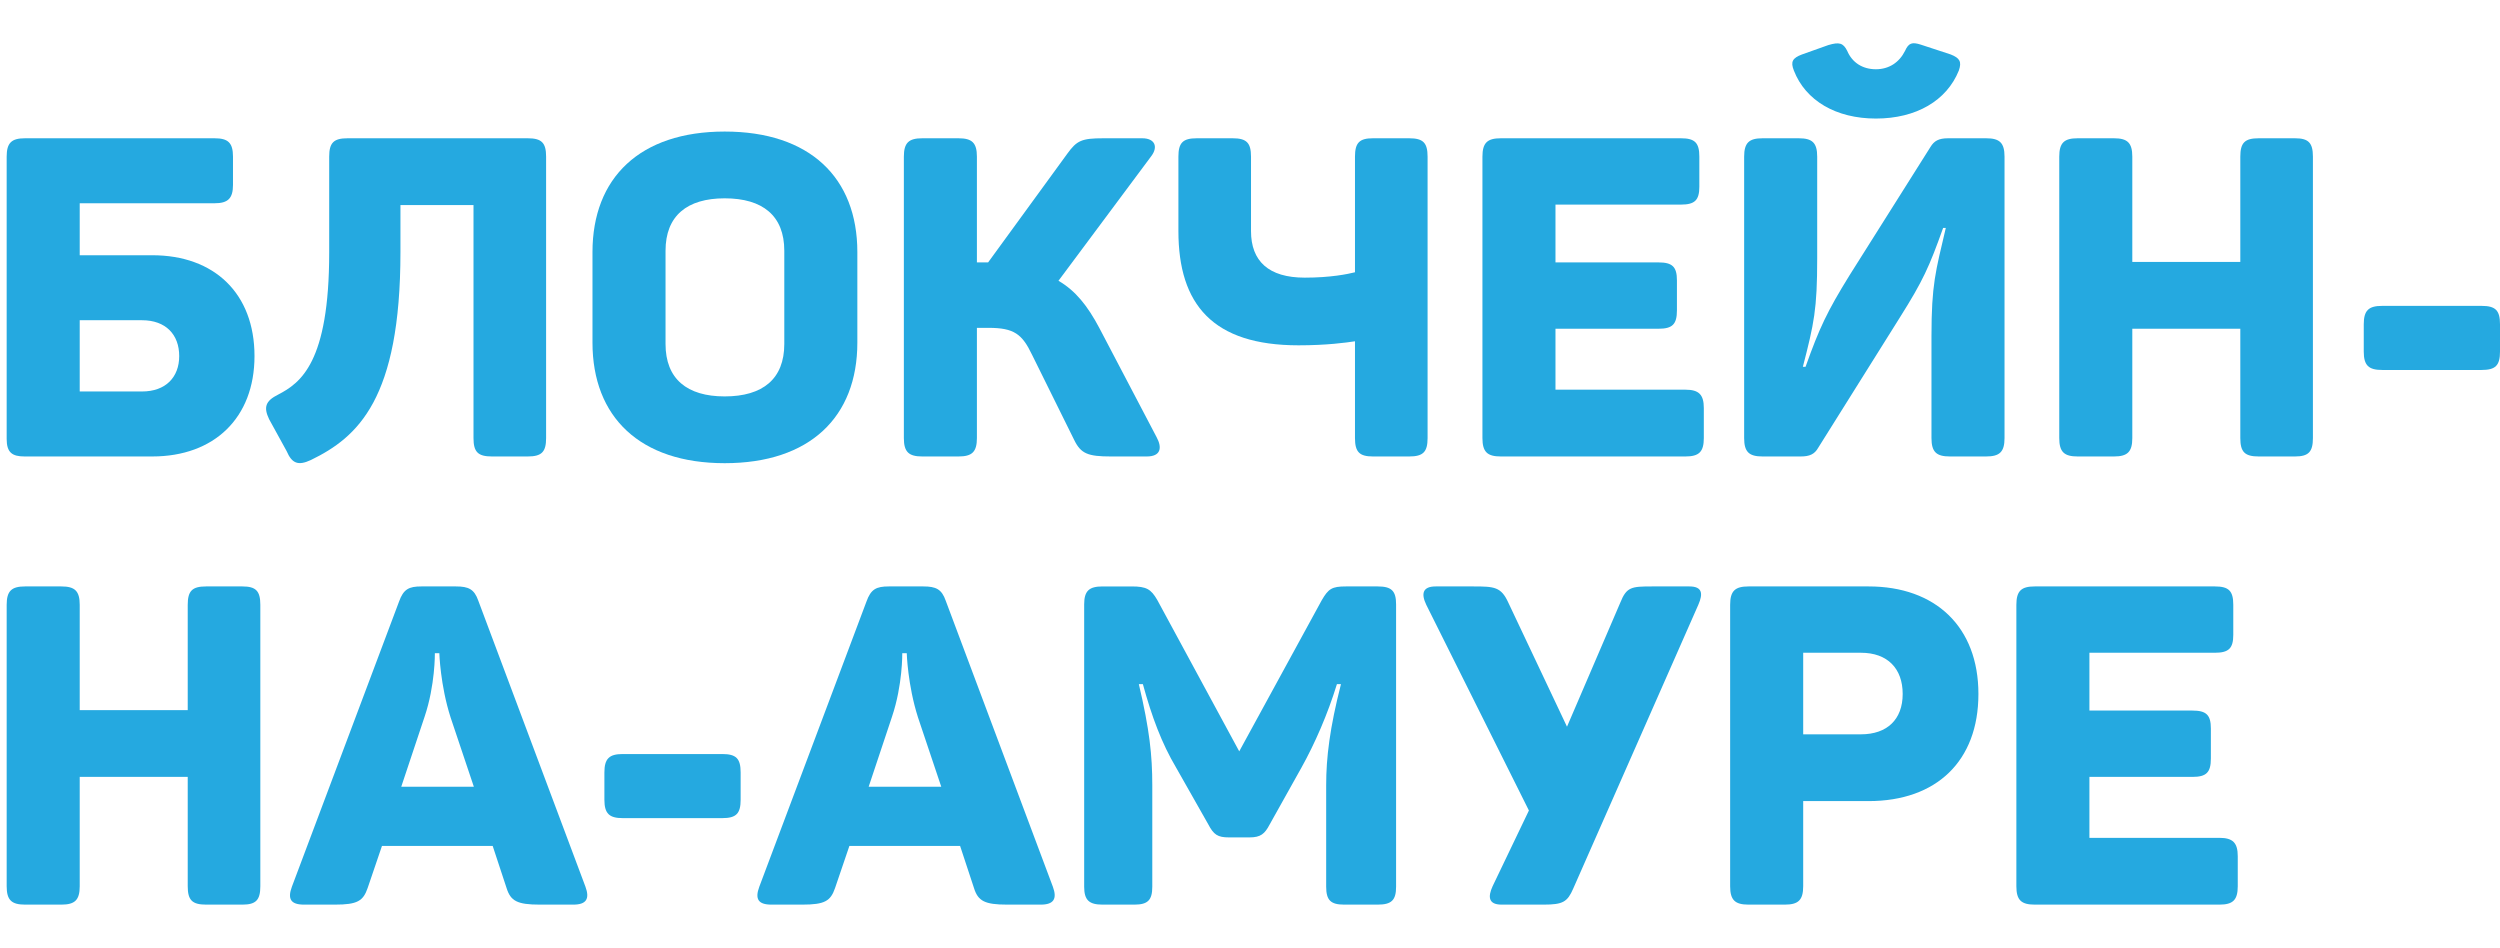
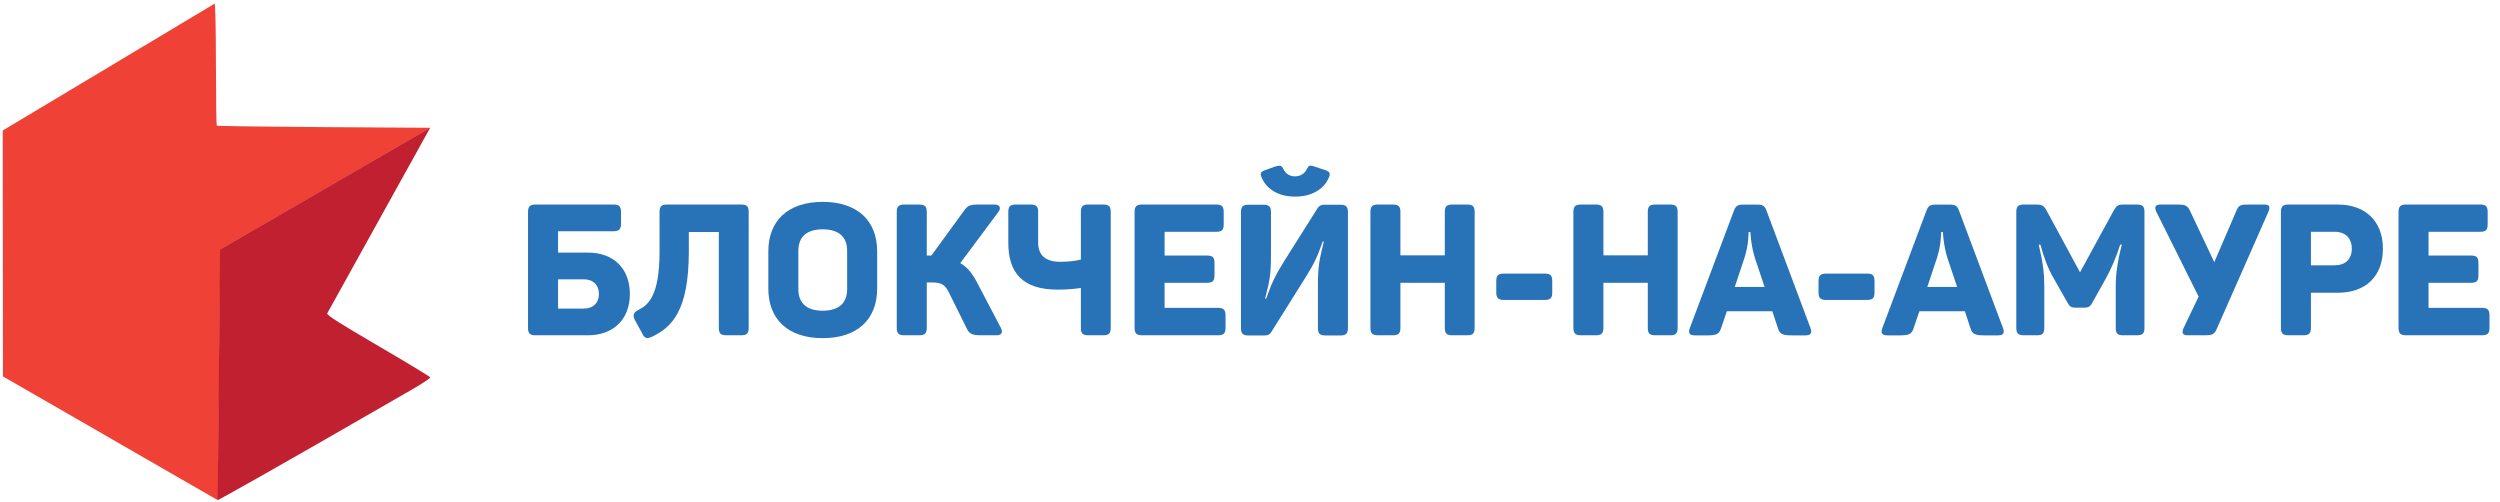
- <svg xmlns="http://www.w3.org/2000/svg" version="1.1" id="Слой_1" x="0px" y="0px" viewBox="0 0 177.208 67.188" style="image-rendering:optimizeQuality;shape-rendering:geometricPrecision;text-rendering:geometricPrecision" xml:space="preserve" width="177.208" height="67.188">
+ <svg xmlns="http://www.w3.org/2000/svg" version="1.1" id="Слой_1" x="0px" y="0px" viewBox="0 0 210.929 42.287" style="image-rendering:optimizeQuality;shape-rendering:geometricPrecision;text-rendering:geometricPrecision" xml:space="preserve" width="210.929" height="42.287">
  <defs id="defs49" />
  <style type="text/css" id="style2">
	.st0{fill:#25A9E0;}
</style>
-   <g id="g44" transform="translate(-2.757385,68.97063)">
+   <g id="g44" transform="translate(-24.84557,88.8138)">
    <g aria-label="КОМСОМОЛЬСК-НА-АМУРЕ" transform="translate(39.95824,-5.098068)" style="font-style:normal;font-weight:normal;font-size:40px;line-height:1.25;font-family:sans-serif;letter-spacing:0px;word-spacing:0px;fill:#25a9e0;fill-opacity:1;stroke:none" id="flowRoot858">
      <g id="g927" transform="matrix(0.6568784,0,0,0.7897475,-9.074644,-42.64079)">
-         <g aria-label="БЛОКЧЕЙН- НА-АМУРЕ" transform="matrix(0.2340005,0,0,0.1946316,-142.4195,-87.4587)" style="font-style:normal;font-variant:normal;font-weight:800;font-stretch:normal;font-size:206.667px;line-height:1;font-family:Panton;-inkscape-font-specification:'Panton Ultra-Bold';letter-spacing:0px;word-spacing:0px;fill:#25a9e0;fill-opacity:1;stroke:none;stroke-width:6.506" id="flowRoot897">
-           <path d="m 524.615,374.991 h -87.42 c -6.2,0 -8.473,2.067 -8.473,8.473 v 130.2 c 0,6.2 2.48,8.06 8.267,8.06 h 58.9 c 28.52,0 47.12,-17.773 47.12,-46.293 0,-28.933 -18.6,-46.5 -47.12,-46.5 h -33.48 v -23.973 h 62.207 c 6.2,0 8.473,-2.273 8.473,-8.473 v -13.02 c 0,-6.407 -2.273,-8.473 -8.473,-8.473 z m -16.327,100.44 c 0,9.713 -6.2,16.327 -17.153,16.327 h -28.727 v -32.86 h 28.727 c 10.953,0 17.153,6.613 17.153,16.533 z" id="path1005" style="stroke-width:6.506;fill:#25a9e0;fill-opacity:1" />
-           <path d="m 669.007,374.991 h -83.08 c -6.407,0 -8.473,2.067 -8.473,8.473 v 44.227 c 0,50.84 -13.227,60.14 -23.56,65.513 -5.787,2.893 -6.82,5.787 -4.133,11.367 l 8.06,14.673 c 2.48,5.787 5.373,6.82 11.16,4.133 21.7,-10.54 41.333,-28.107 41.333,-95.893 v -21.7 h 33.687 v 107.467 c 0,6.407 2.067,8.473 8.473,8.473 h 16.533 c 6.407,0 8.473,-2.067 8.473,-8.473 V 383.464 c 0,-6.407 -2.067,-8.473 -8.473,-8.473 z" id="path1007" style="stroke-width:6.506;fill:#25a9e0;fill-opacity:1" />
-           <path d="m 698.871,427.484 v 41.747 c 0,34.307 21.907,55.593 60.967,55.593 39.267,0 61.173,-21.287 61.173,-55.593 v -41.747 c 0,-34.307 -21.907,-55.593 -61.173,-55.593 -39.06,0 -60.967,21.287 -60.967,55.593 z m 88.453,-0.62 v 42.987 c 0,16.12 -9.92,24.18 -27.487,24.18 -17.36,0 -27.28,-8.06 -27.28,-24.18 v -42.987 c 0,-16.12 9.92,-24.18 27.28,-24.18 17.567,0 27.487,8.06 27.487,24.18 z" id="path1009" style="stroke-width:6.506;fill:#25a9e0;fill-opacity:1" />
-           <path d="m 959.019,512.838 -26.453,-50.427 c -5.373,-10.127 -10.953,-17.153 -18.807,-21.7 l 42.78,-57.453 c 3.307,-4.34 1.653,-8.267 -4.133,-8.267 h -17.98 c -9.92,0 -12.193,1.033 -16.533,7.027 l -36.58,50.22 h -1.86 -3.307 v -48.773 c 0,-6.407 -2.273,-8.473 -8.473,-8.473 h -16.74 c -6.2,0 -8.473,2.067 -8.473,8.473 v 129.787 c 0,6.407 2.273,8.473 8.473,8.473 h 16.74 c 6.2,0 8.473,-2.067 8.473,-8.473 v -50.84 h 5.373 c 11.78,0 15.5,2.893 20.047,12.4 l 19.427,39.267 c 3.1,6.407 6.407,7.647 16.947,7.647 h 16.533 c 6.407,0 7.233,-3.927 4.547,-8.887 z" id="path1011" style="stroke-width:6.506;fill:#25a9e0;fill-opacity:1" />
-           <path d="m 1075.501,374.991 h -16.74 c -6.2,0 -8.267,2.067 -8.267,8.473 v 53.32 c -3.307,0.827 -11.16,2.48 -23.147,2.48 -16.74,0 -24.8,-7.647 -24.8,-21.493 v -34.307 c 0,-6.407 -2.067,-8.473 -8.473,-8.473 h -16.533 c -6.407,0 -8.473,2.067 -8.473,8.473 v 34.307 c 0,33.893 15.913,52.7 55.387,52.7 13.02,0 21.907,-1.24 26.04,-1.86 v 44.64 c 0,6.407 2.067,8.473 8.267,8.473 h 16.74 c 6.407,0 8.473,-2.067 8.473,-8.473 V 383.464 c 0,-6.407 -2.067,-8.473 -8.473,-8.473 z" id="path1013" style="stroke-width:6.506;fill:#25a9e0;fill-opacity:1" />
-           <path d="m 1200.822,374.991 h -83.08 c -6.2,0 -8.473,2.067 -8.473,8.473 v 129.787 c 0,6.407 2.273,8.473 8.473,8.473 h 85.147 c 6.2,0 8.473,-2.067 8.473,-8.473 v -13.847 c 0,-6.2 -2.273,-8.473 -8.473,-8.473 h -59.933 v -28.107 h 47.533 c 6.407,0 8.473,-2.067 8.473,-8.473 v -13.847 c 0,-6.2 -2.067,-8.267 -8.473,-8.267 h -47.533 v -26.66 h 57.867 c 6.407,0 8.473,-2.067 8.473,-8.267 v -13.847 c 0,-6.407 -2.067,-8.473 -8.473,-8.473 z" id="path1015" style="stroke-width:6.506;fill:#25a9e0;fill-opacity:1" />
-           <path d="m 1328.952,343.784 c 1.447,-4.133 0.413,-5.787 -3.72,-7.44 l -13.847,-4.547 c -3.927,-1.24 -5.58,-0.827 -7.233,2.893 -2.687,5.373 -7.44,8.473 -13.433,8.473 -6.2,0 -10.953,-3.1 -13.227,-8.473 -1.86,-3.72 -3.72,-4.133 -8.68,-2.687 l -12.193,4.34 c -4.34,1.653 -5.373,3.307 -3.72,7.44 5.373,13.847 19.427,22.113 37.82,22.113 18.6,0 32.653,-8.267 38.233,-22.113 z m 12.607,31.207 h -17.567 c -4.34,0 -6.407,1.24 -8.06,3.927 l -37.407,59.313 c -10.333,16.74 -13.847,24.18 -20.253,42.16 h -1.24 c 5.167,-20.047 6.613,-26.453 6.613,-50.013 v -46.913 c 0,-6.407 -2.273,-8.473 -8.473,-8.473 h -16.74 c -6.2,0 -8.473,2.067 -8.473,8.473 v 129.787 c 0,6.407 2.273,8.473 8.473,8.473 h 17.567 c 4.133,0 6.407,-1.033 8.06,-3.927 l 37.82,-60.347 c 10.54,-16.74 13.433,-23.147 19.84,-41.127 h 1.24 c -4.753,20.253 -6.613,26.04 -6.613,50.013 v 46.913 c 0,6.407 2.273,8.473 8.473,8.473 h 16.74 c 6.2,0 8.473,-2.067 8.473,-8.473 V 383.464 c 0,-6.407 -2.273,-8.473 -8.473,-8.473 z" id="path1017" style="stroke-width:6.506;fill:#25a9e0;fill-opacity:1" />
-           <path d="m 1483.978,374.991 h -16.74 c -6.407,0 -8.473,2.067 -8.473,8.473 v 48.567 h -49.807 v -48.567 c 0,-6.407 -2.273,-8.473 -8.473,-8.473 h -16.74 c -6.2,0 -8.473,2.067 -8.473,8.473 v 129.787 c 0,6.407 2.273,8.473 8.473,8.473 h 16.74 c 6.2,0 8.473,-2.067 8.473,-8.473 v -50.427 h 49.807 v 50.427 c 0,6.407 2.067,8.473 8.473,8.473 h 16.74 c 6.2,0 8.267,-2.067 8.267,-8.473 V 383.464 c 0,-6.407 -2.067,-8.473 -8.267,-8.473 z" id="path1019" style="stroke-width:6.506;fill:#25a9e0;fill-opacity:1" />
-           <path d="m 1570.045,452.284 h -45.88 c -6.2,0 -8.473,2.067 -8.473,8.473 v 12.607 c 0,6.407 2.273,8.473 8.473,8.473 h 45.88 c 6.407,0 8.473,-2.067 8.473,-8.473 v -12.607 c 0,-6.407 -2.067,-8.473 -8.473,-8.473 z" id="path1021" style="stroke-width:6.506;fill:#25a9e0;fill-opacity:1" />
-           <path d="m 537.429,581.658 h -16.74 c -6.407,0 -8.473,2.067 -8.473,8.473 v 48.567 h -49.807 v -48.567 c 0,-6.407 -2.273,-8.473 -8.473,-8.473 h -16.74 c -6.2,0 -8.473,2.067 -8.473,8.473 v 129.787 c 0,6.407 2.273,8.473 8.473,8.473 h 16.74 c 6.2,0 8.473,-2.067 8.473,-8.473 v -50.427 h 49.807 v 50.427 c 0,6.407 2.067,8.473 8.473,8.473 h 16.74 c 6.2,0 8.267,-2.067 8.267,-8.473 V 590.131 c 0,-6.407 -2.067,-8.473 -8.267,-8.473 z" id="path1023" style="stroke-width:6.506;fill:#25a9e0;fill-opacity:1" />
-           <path d="M 695.622,720.124 646.229,588.271 c -1.86,-5.373 -4.547,-6.613 -10.333,-6.613 h -15.913 c -5.787,0 -8.267,1.24 -10.333,7.027 l -49.393,131.44 c -2.067,5.58 -0.62,8.267 5.58,8.267 h 14.26 c 10.333,0 13.02,-1.653 15.087,-7.647 l 6.613,-19.427 h 51.047 l 6.407,19.427 c 1.86,5.993 4.96,7.647 15.293,7.647 h 15.5 c 5.993,0 7.647,-2.687 5.58,-8.267 z m -62.207,-78.12 10.747,32.033 h -33.48 l 10.747,-32.24 c 4.96,-14.673 4.753,-29.347 4.753,-29.347 h 2.067 c 0,0 0.413,14.673 5.167,29.553 z" id="path1025" style="stroke-width:6.506;fill:#25a9e0;fill-opacity:1" />
-           <path d="m 758.717,658.951 h -45.88 c -6.2,0 -8.473,2.067 -8.473,8.473 v 12.607 c 0,6.407 2.273,8.473 8.473,8.473 h 45.88 c 6.407,0 8.473,-2.067 8.473,-8.473 v -12.607 c 0,-6.407 -2.067,-8.473 -8.473,-8.473 z" id="path1027" style="stroke-width:6.506;fill:#25a9e0;fill-opacity:1" />
-           <path d="M 911.169,720.124 861.776,588.271 c -1.86,-5.373 -4.547,-6.613 -10.333,-6.613 h -15.913 c -5.787,0 -8.267,1.24 -10.333,7.027 l -49.393,131.44 c -2.067,5.58 -0.62,8.267 5.58,8.267 h 14.26 c 10.333,0 13.02,-1.653 15.087,-7.647 l 6.613,-19.427 h 51.047 l 6.407,19.427 c 1.86,5.993 4.96,7.647 15.293,7.647 h 15.5 c 5.993,0 7.647,-2.687 5.58,-8.267 z m -62.207,-78.12 10.747,32.033 h -33.48 l 10.747,-32.24 c 4.96,-14.673 4.753,-29.347 4.753,-29.347 h 2.067 c 0,0 0.413,14.673 5.167,29.553 z" id="path1029" style="stroke-width:6.506;fill:#25a9e0;fill-opacity:1" />
-           <path d="m 1060.977,581.658 h -14.673 c -6.407,0 -8.06,1.033 -11.16,6.407 l -38.027,69.647 -37.82,-69.853 c -2.893,-4.96 -4.96,-6.2 -11.78,-6.2 h -13.433 c -6.2,0 -8.473,2.067 -8.473,8.267 v 130.2 c 0,6.2 2.273,8.267 8.473,8.267 h 14.673 c 6.2,0 8.267,-2.067 8.267,-8.267 v -46.707 c 0,-13.847 -1.24,-25.627 -6.2,-46.707 h 1.86 c 4.133,15.087 8.68,27.28 15.293,38.44 l 14.88,26.247 c 2.48,4.753 4.34,5.993 9.507,5.993 h 9.507 c 5.167,0 7.027,-1.653 9.3,-5.993 l 14.673,-26.247 c 6.2,-11.16 11.987,-24.387 16.327,-38.44 h 1.86 c -5.167,20.253 -6.82,33.893 -6.82,46.5 v 46.913 c 0,6.2 2.067,8.267 8.267,8.267 h 15.5 c 6.407,0 8.473,-2.067 8.473,-8.267 v -130.2 c 0,-6.2 -2.067,-8.267 -8.473,-8.267 z" id="path1031" style="stroke-width:6.506;fill:#25a9e0;fill-opacity:1" />
-           <path d="m 1204.684,581.658 h -17.153 c -9.507,0 -11.78,0.207 -14.673,7.44 l -24.593,57.247 -27.073,-57.247 c -3.307,-7.233 -6.407,-7.44 -16.12,-7.44 h -17.36 c -5.993,0 -6.82,3.307 -4.34,8.473 l 47.327,94.86 -16.74,34.927 c -2.273,4.96 -1.86,8.473 4.133,8.473 h 19.427 c 8.887,0 10.953,-1.24 13.64,-7.44 l 57.66,-130.82 c 2.273,-5.167 1.86,-8.473 -4.133,-8.473 z" id="path1033" style="stroke-width:6.506;fill:#25a9e0;fill-opacity:1" />
-           <path d="m 1287.361,581.658 h -55.387 c -6.2,0 -8.473,2.067 -8.473,8.473 v 129.787 c 0,6.407 2.273,8.473 8.473,8.473 h 16.74 c 6.2,0 8.473,-2.067 8.473,-8.473 v -39.267 h 30.173 c 31.207,0 50.633,-18.393 50.633,-49.393 0,-31 -19.84,-49.6 -50.633,-49.6 z m -3.513,68.2 h -26.66 v -37.613 h 26.66 c 12.193,0 19.22,7.233 19.22,19.013 0,11.78 -7.233,18.6 -19.22,18.6 z" id="path1035" style="stroke-width:6.506;fill:#25a9e0;fill-opacity:1" />
-           <path d="m 1447.046,581.658 h -83.08 c -6.2,0 -8.473,2.067 -8.473,8.473 v 129.787 c 0,6.407 2.273,8.473 8.473,8.473 h 85.147 c 6.2,0 8.473,-2.067 8.473,-8.473 v -13.847 c 0,-6.2 -2.273,-8.473 -8.473,-8.473 h -59.933 v -28.107 h 47.533 c 6.407,0 8.473,-2.067 8.473,-8.473 v -13.847 c 0,-6.2 -2.067,-8.267 -8.473,-8.267 h -47.533 v -26.66 h 57.867 c 6.407,0 8.473,-2.067 8.473,-8.267 v -13.847 c 0,-6.407 -2.067,-8.473 -8.473,-8.473 z" id="path1037" style="stroke-width:6.506;fill:#25a9e0;fill-opacity:1" />
+         <g style="stroke-width:1.807;image-rendering:optimizeQuality;shape-rendering:geometricPrecision;text-rendering:geometricPrecision" id="g845" transform="matrix(0.8424136,0,0,0.7006838,-8.840641,-51.61905)">
+           <g transform="matrix(0.2068504,0,0,0.2068504,3307.781,-1593.783)" id="g10" style="stroke-width:8.736">
+             <path d="m -15835,7705 c -156.17,93.5 0,0 -156.17,93.5 l 0.161,181.35 5.75,3.236 c 152.75,87.883 -5.75,-3.236 150.25,86.539 l 2.5,1.344 1.75,-184.76 154.88,-89.709 -78.486,-0.5 c -43.165,-0.275 -78.738,-0.755 -79.049,-1.066 -0.311,-0.311 -0.589,-20.674 -0.619,-45.25 -0.03,-25.945 -0.436,-44.684 -0.961,-44.684 z" id="path6" style="fill:#ef4136;stroke-width:8.736" />
+             <path d="m -15831,7886.2 154.88,-89.714 -75.929,136.92 c 0.221,1.53 9.81,7.602 37.999,24.063 20.738,12.11 37.838,22.464 38,23.01 0.163,0.546 -6.004,4.629 -13.704,9.075 -112.09,64.713 -141.68,80.9 -142.99,81.405 z" id="path8" style="fill:#bf1e2e;fill-opacity:0.986;stroke-width:8.736" />
+           </g>
+         </g>
+         <g style="fill:#1163af;fill-opacity:0.901;stroke-width:5.664;image-rendering:optimizeQuality;shape-rendering:geometricPrecision;text-rendering:geometricPrecision" id="g46" transform="matrix(0.2687849,0,0,0.2235638,3960.804,-1773.778)" aria-label="БЛОКЧЕЙН-НА-АМУРЕ">
+           <path style="stroke-width:5.664" id="path12" d="m -14477,7799.2 h -37.224 c -2.64,0 -3.608,0.88 -3.608,3.608 v 55.44 c 0,2.64 1.056,3.432 3.52,3.432 h 25.08 c 12.144,0 20.064,-7.568 20.064,-19.712 0,-12.32 -7.92,-19.8 -20.064,-19.8 h -14.256 v -10.208 h 26.488 c 2.64,0 3.608,-0.968 3.608,-3.608 v -5.544 c 0,-2.728 -0.968,-3.608 -3.608,-3.608 z m -6.952,42.768 c 0,4.136 -2.64,6.952 -7.304,6.952 h -12.232 v -13.992 h 12.232 c 4.664,0 7.304,2.816 7.304,7.04 z" />
+           <path style="stroke-width:5.664" id="path14" d="m -14416,7799.2 h -35.376 c -2.728,0 -3.608,0.88 -3.608,3.608 v 18.832 c 0,21.648 -5.632,25.608 -10.032,27.896 -2.464,1.232 -2.904,2.464 -1.76,4.84 l 3.432,6.248 c 1.056,2.464 2.288,2.904 4.752,1.76 9.24,-4.488 17.6,-11.968 17.6,-40.832 v -9.24 h 14.344 v 45.76 c 0,2.728 0.88,3.608 3.608,3.608 h 7.04 c 2.728,0 3.608,-0.88 3.608,-3.608 v -55.264 c 0,-2.728 -0.88,-3.608 -3.608,-3.608 z" />
+           <path style="stroke-width:5.664" id="path16" d="m -14403,7821.6 v 17.776 c 0,14.608 9.328,23.672 25.96,23.672 16.72,0 26.048,-9.064 26.048,-23.672 V 7821.6 c 0,-14.608 -9.328,-23.672 -26.048,-23.672 -16.632,0 -25.96,9.064 -25.96,23.672 z m 37.664,-0.264 v 18.304 c 0,6.864 -4.224,10.296 -11.704,10.296 -7.392,0 -11.616,-3.432 -11.616,-10.296 v -18.304 c 0,-6.864 4.224,-10.296 11.616,-10.296 7.48,0 11.704,3.432 11.704,10.296 z" />
+           <path style="stroke-width:5.664" id="path18" d="m -14292,7857.9 -11.264,-21.472 c -2.288,-4.312 -4.664,-7.304 -8.008,-9.24 l 18.216,-24.464 c 1.408,-1.848 0.704,-3.52 -1.76,-3.52 h -7.656 c -4.224,0 -5.192,0.44 -7.04,2.992 l -15.576,21.384 h -2.2 v -20.768 c 0,-2.728 -0.968,-3.608 -3.608,-3.608 h -7.128 c -2.64,0 -3.608,0.88 -3.608,3.608 v 55.264 c 0,2.728 0.968,3.608 3.608,3.608 h 7.128 c 2.64,0 3.608,-0.88 3.608,-3.608 v -21.648 h 2.288 c 5.016,0 6.6,1.232 8.536,5.28 l 8.272,16.72 c 1.32,2.728 2.728,3.256 7.216,3.256 h 7.04 c 2.728,0 3.08,-1.672 1.936,-3.784 z" />
+           <path style="stroke-width:5.664" id="path20" d="m -14243,7799.2 h -7.128 c -2.64,0 -3.52,0.88 -3.52,3.608 v 22.704 c -1.408,0.352 -4.752,1.056 -9.856,1.056 -7.128,0 -10.56,-3.256 -10.56,-9.152 v -14.608 c 0,-2.728 -0.88,-3.608 -3.608,-3.608 h -7.04 c -2.728,0 -3.608,0.88 -3.608,3.608 v 14.608 c 0,14.432 6.776,22.44 23.584,22.44 5.544,0 9.328,-0.528 11.088,-0.792 v 19.008 c 0,2.728 0.88,3.608 3.52,3.608 h 7.128 c 2.728,0 3.608,-0.88 3.608,-3.608 v -55.264 c 0,-2.728 -0.88,-3.608 -3.608,-3.608 z" />
+           <path style="stroke-width:5.664" id="path22" d="m -14189,7799.2 h -35.376 c -2.64,0 -3.608,0.88 -3.608,3.608 v 55.264 c 0,2.728 0.968,3.608 3.608,3.608 h 36.256 c 2.64,0 3.608,-0.88 3.608,-3.608 v -5.896 c 0,-2.64 -0.968,-3.608 -3.608,-3.608 h -25.52 V 7836.6 h 20.24 c 2.728,0 3.608,-0.88 3.608,-3.608 v -5.896 c 0,-2.64 -0.88,-3.52 -3.608,-3.52 h -20.24 v -11.352 h 24.64 c 2.728,0 3.608,-0.88 3.608,-3.52 v -5.896 c 0,-2.728 -0.88,-3.608 -3.608,-3.608 z" />
+           <path style="stroke-width:5.664" id="path24" d="m -14135,7786 c 0.616,-1.76 0.176,-2.464 -1.584,-3.168 l -5.896,-1.936 c -1.672,-0.528 -2.376,-0.352 -3.08,1.232 -1.144,2.288 -3.168,3.608 -5.72,3.608 -2.64,0 -4.664,-1.32 -5.632,-3.608 -0.792,-1.584 -1.584,-1.76 -3.696,-1.144 l -5.192,1.848 c -1.848,0.704 -2.288,1.408 -1.584,3.168 2.288,5.896 8.272,9.416 16.104,9.416 7.92,0 13.904,-3.52 16.28,-9.416 z m 5.368,13.288 h -7.48 c -1.848,0 -2.728,0.528 -3.432,1.672 l -15.928,25.256 c -4.4,7.128 -5.896,10.296 -8.624,17.952 h -0.528 c 2.2,-8.536 2.816,-11.264 2.816,-21.296 v -19.976 c 0,-2.728 -0.968,-3.608 -3.608,-3.608 h -7.128 c -2.64,0 -3.608,0.88 -3.608,3.608 v 55.264 c 0,2.728 0.968,3.608 3.608,3.608 h 7.48 c 1.76,0 2.728,-0.44 3.432,-1.672 l 16.104,-25.696 c 4.488,-7.128 5.72,-9.856 8.448,-17.512 h 0.528 c -2.024,8.624 -2.816,11.088 -2.816,21.296 v 19.976 c 0,2.728 0.968,3.608 3.608,3.608 h 7.128 c 2.64,0 3.608,-0.88 3.608,-3.608 v -55.264 c 0,-2.728 -0.968,-3.608 -3.608,-3.608 z" />
+           <path style="stroke-width:5.664" id="path26" d="m -14069,7799.2 h -7.128 c -2.728,0 -3.608,0.88 -3.608,3.608 v 20.68 h -21.208 v -20.68 c 0,-2.728 -0.968,-3.608 -3.608,-3.608 h -7.128 c -2.64,0 -3.608,0.88 -3.608,3.608 v 55.264 c 0,2.728 0.968,3.608 3.608,3.608 h 7.128 c 2.64,0 3.608,-0.88 3.608,-3.608 V 7836.6 h 21.208 v 21.472 c 0,2.728 0.88,3.608 3.608,3.608 h 7.128 c 2.64,0 3.52,-0.88 3.52,-3.608 v -55.264 c 0,-2.728 -0.88,-3.608 -3.52,-3.608 z" />
+           <path style="stroke-width:5.664" id="path28" d="m -14032,7832.2 h -19.536 c -2.64,0 -3.608,0.88 -3.608,3.608 v 5.368 c 0,2.728 0.968,3.608 3.608,3.608 h 19.536 c 2.728,0 3.608,-0.88 3.608,-3.608 v -5.368 c 0,-2.728 -0.88,-3.608 -3.608,-3.608 z" />
+           <path style="stroke-width:5.664" id="path30" d="m -13972,7799.2 h -7.128 c -2.728,0 -3.608,0.88 -3.608,3.608 v 20.68 h -21.208 v -20.68 c 0,-2.728 -0.968,-3.608 -3.608,-3.608 h -7.128 c -2.64,0 -3.608,0.88 -3.608,3.608 v 55.264 c 0,2.728 0.968,3.608 3.608,3.608 h 7.128 c 2.64,0 3.608,-0.88 3.608,-3.608 V 7836.6 h 21.208 v 21.472 c 0,2.728 0.88,3.608 3.608,3.608 h 7.128 c 2.64,0 3.52,-0.88 3.52,-3.608 v -55.264 c 0,-2.728 -0.88,-3.608 -3.52,-3.608 z" />
+           <path style="stroke-width:5.664" id="path32" d="m -13905,7858.2 -21.032,-56.144 c -0.792,-2.288 -1.936,-2.816 -4.4,-2.816 h -6.776 c -2.464,0 -3.52,0.528 -4.4,2.992 l -21.032,55.968 c -0.88,2.376 -0.264,3.52 2.376,3.52 h 6.072 c 4.4,0 5.544,-0.704 6.424,-3.256 l 2.816,-8.272 h 21.736 l 2.728,8.272 c 0.792,2.552 2.112,3.256 6.512,3.256 h 6.6 c 2.552,0 3.256,-1.144 2.376,-3.52 z m -26.488,-33.264 4.576,13.64 h -14.256 l 4.576,-13.728 c 2.112,-6.248 2.024,-12.496 2.024,-12.496 h 0.88 c 0,0 0.176,6.248 2.2,12.584 z" />
+           <path style="stroke-width:5.664" id="path34" d="m -13878,7832.2 h -19.536 c -2.64,0 -3.608,0.88 -3.608,3.608 v 5.368 c 0,2.728 0.968,3.608 3.608,3.608 h 19.536 c 2.728,0 3.608,-0.88 3.608,-3.608 v -5.368 c 0,-2.728 -0.88,-3.608 -3.608,-3.608 z" />
+           <path style="stroke-width:5.664" id="path36" d="m -13813,7858.2 -21.032,-56.144 c -0.792,-2.288 -1.936,-2.816 -4.4,-2.816 h -6.776 c -2.464,0 -3.52,0.528 -4.4,2.992 l -21.032,55.968 c -0.88,2.376 -0.264,3.52 2.376,3.52 h 6.072 c 4.4,0 5.544,-0.704 6.424,-3.256 l 2.816,-8.272 h 21.736 l 2.728,8.272 c 0.792,2.552 2.112,3.256 6.512,3.256 h 6.6 c 2.552,0 3.256,-1.144 2.376,-3.52 z m -26.488,-33.264 4.576,13.64 h -14.256 l 4.576,-13.728 c 2.112,-6.248 2.024,-12.496 2.024,-12.496 h 0.88 c 0,0 0.176,6.248 2.2,12.584 z" />
+           <path style="stroke-width:5.664" id="path38" d="m -13749,7799.2 h -6.248 c -2.728,0 -3.432,0.44 -4.752,2.728 l -16.192,29.656 -16.104,-29.744 c -1.232,-2.112 -2.112,-2.64 -5.016,-2.64 h -5.72 c -2.64,0 -3.608,0.88 -3.608,3.52 v 55.44 c 0,2.64 0.968,3.52 3.608,3.52 h 6.248 c 2.64,0 3.52,-0.88 3.52,-3.52 v -19.888 c 0,-5.896 -0.528,-10.912 -2.64,-19.888 h 0.792 c 1.76,6.424 3.696,11.616 6.512,16.368 l 6.336,11.176 c 1.056,2.024 1.848,2.552 4.048,2.552 h 4.048 c 2.2,0 2.992,-0.704 3.96,-2.552 l 6.248,-11.176 c 2.64,-4.752 5.104,-10.384 6.952,-16.368 h 0.792 c -2.2,8.624 -2.904,14.432 -2.904,19.8 v 19.976 c 0,2.64 0.88,3.52 3.52,3.52 h 6.6 c 2.728,0 3.608,-0.88 3.608,-3.52 v -55.44 c 0,-2.64 -0.88,-3.52 -3.608,-3.52 z" />
+           <path style="stroke-width:5.664" id="path40" d="m -13688,7799.2 h -7.304 c -4.048,0 -5.016,0.088 -6.248,3.168 l -10.472,24.376 -11.528,-24.376 c -1.408,-3.08 -2.728,-3.168 -6.864,-3.168 h -7.392 c -2.552,0 -2.904,1.408 -1.848,3.608 l 20.152,40.392 -7.128,14.872 c -0.968,2.112 -0.792,3.608 1.76,3.608 h 8.272 c 3.784,0 4.664,-0.528 5.808,-3.168 l 24.552,-55.704 c 0.968,-2.2 0.792,-3.608 -1.76,-3.608 z" />
+           <path style="stroke-width:5.664" id="path42" d="m -13653,7799.2 h -23.584 c -2.64,0 -3.608,0.88 -3.608,3.608 v 55.264 c 0,2.728 0.968,3.608 3.608,3.608 h 7.128 c 2.64,0 3.608,-0.88 3.608,-3.608 v -16.72 h 12.848 c 13.288,0 21.56,-7.832 21.56,-21.032 0,-13.2 -8.448,-21.12 -21.56,-21.12 z m -1.496,29.04 h -11.352 v -16.016 h 11.352 c 5.192,0 8.184,3.08 8.184,8.096 0,5.016 -3.08,7.92 -8.184,7.92 z" />
+           <path style="stroke-width:5.664" id="path44" d="m -13585,7799.2 h -35.376 c -2.64,0 -3.608,0.88 -3.608,3.608 v 55.264 c 0,2.728 0.968,3.608 3.608,3.608 h 36.256 c 2.64,0 3.608,-0.88 3.608,-3.608 v -5.896 c 0,-2.64 -0.968,-3.608 -3.608,-3.608 h -25.52 V 7836.6 h 20.24 c 2.728,0 3.608,-0.88 3.608,-3.608 v -5.896 c 0,-2.64 -0.88,-3.52 -3.608,-3.52 h -20.24 v -11.352 h 24.64 c 2.728,0 3.608,-0.88 3.608,-3.52 v -5.896 c 0,-2.728 -0.88,-3.608 -3.608,-3.608 z" />
        </g>
      </g>
    </g>
  </g>
+   <style id="style2-6" type="text/css">
+ 	.st0{fill:#ED443E;}
+ 	.st1{fill:#C2232F;}
+ </style>
+   <style id="style2-5" type="text/css">
+ 	.st0{fill:#ED443E;}
+ 	.st1{fill:#C2232F;}
+ 	.st2{fill:#25A9E0;}
+ </style>
+   <style type="text/css" id="style2-35">
+ 	.st0{fill:#ED443E;}
+ 	.st1{fill:#C2232F;}
+ 	.st2{fill:#25A9E0;}
+ </style>
+   <style id="style2-3" type="text/css">
+ 	.st0{fill:#ED443E;}
+ 	.st1{fill:#C2232F;}
+ 	.st2{fill:#25A9E0;}
+ </style>
+   <style type="text/css" id="style2-6-3">
+ 	.st0{fill:#ED443E;}
+ 	.st1{fill:#C2232F;}
+ </style>
</svg>
